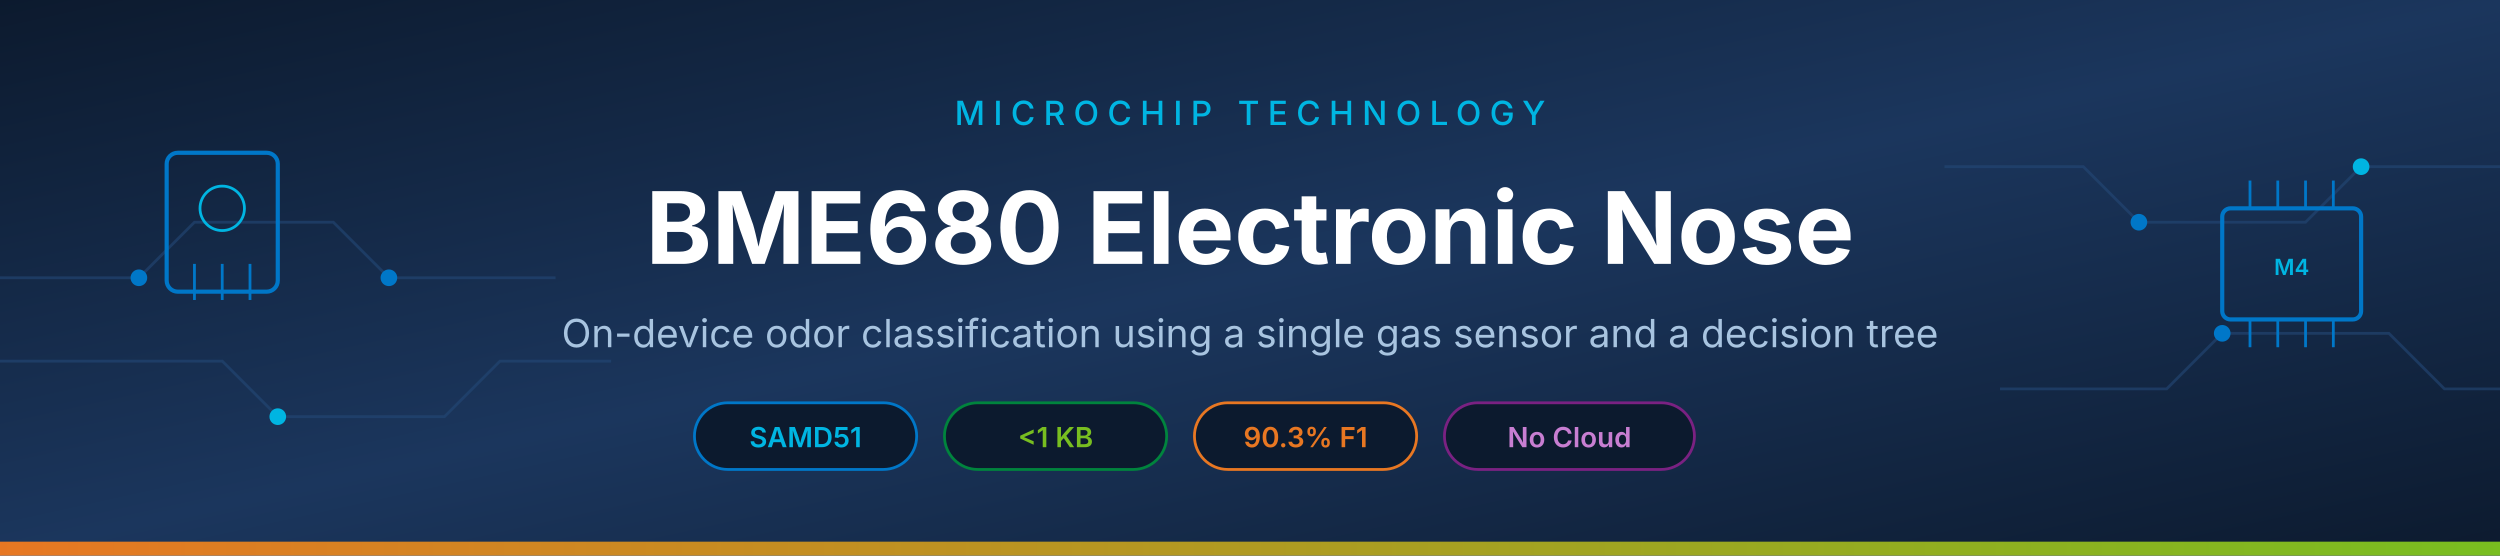
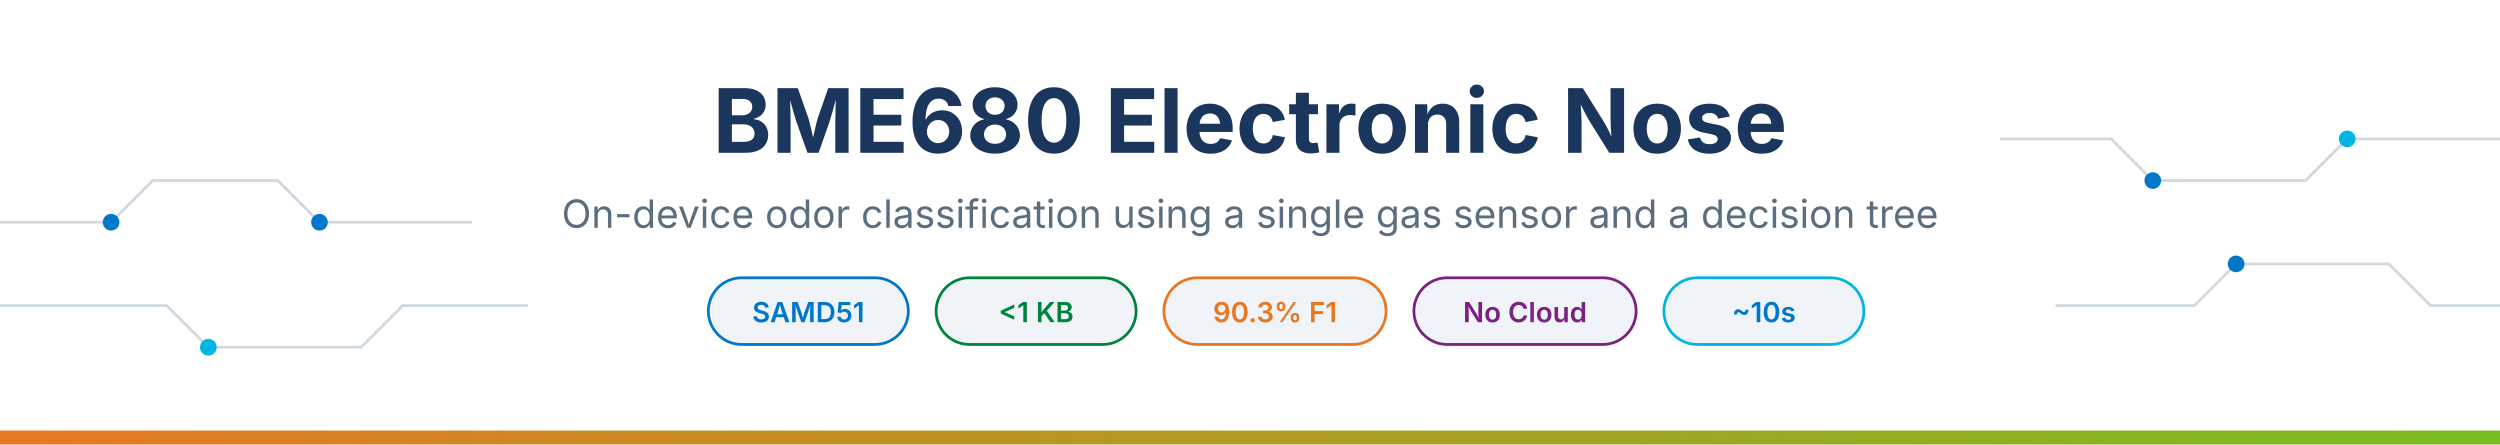
- <svg xmlns="http://www.w3.org/2000/svg" viewBox="0 0 900 200" font-family="-apple-system, BlinkMacSystemFont, 'Segoe UI', sans-serif">
+ <svg xmlns="http://www.w3.org/2000/svg" viewBox="0 0 900 160" font-family="-apple-system, BlinkMacSystemFont, 'Segoe UI', sans-serif">
  <defs>
-     <linearGradient id="bg-grad" x1="0%" y1="0%" x2="100%" y2="100%">
-       <stop offset="0%" style="stop-color:#0C1A2E" />
-       <stop offset="50%" style="stop-color:#1B365D" />
-       <stop offset="100%" style="stop-color:#0C1A2E" />
-     </linearGradient>
    <linearGradient id="accent" x1="0%" y1="0%" x2="100%" y2="0%">
      <stop offset="0%" style="stop-color:#E87722" />
      <stop offset="100%" style="stop-color:#78BE20" />
    </linearGradient>
  </defs>
-   <rect width="900" height="200" fill="url(#bg-grad)" />
-   <rect x="0" y="195" width="900" height="5" fill="url(#accent)" />
-   <path d="M0 100 L50 100 L70 80 L120 80 L140 100 L200 100" stroke="#234876" stroke-width="1" fill="none" opacity="0.6" />
-   <path d="M0 130 L80 130 L100 150 L160 150 L180 130 L220 130" stroke="#234876" stroke-width="1" fill="none" opacity="0.6" />
-   <path d="M700 60 L750 60 L770 80 L830 80 L850 60 L900 60" stroke="#234876" stroke-width="1" fill="none" opacity="0.6" />
-   <path d="M720 140 L780 140 L800 120 L860 120 L880 140 L900 140" stroke="#234876" stroke-width="1" fill="none" opacity="0.6" />
-   <circle cx="50" cy="100" r="3" fill="#0077C8" />
-   <circle cx="140" cy="100" r="3" fill="#0077C8" />
-   <circle cx="100" cy="150" r="3" fill="#00B5E2" />
-   <circle cx="770" cy="80" r="3" fill="#0077C8" />
-   <circle cx="850" cy="60" r="3" fill="#00B5E2" />
-   <circle cx="800" cy="120" r="3" fill="#0077C8" />
-   <text x="450" y="45" text-anchor="middle" fill="#00B5E2" font-size="12" letter-spacing="3" font-weight="500">MICROCHIP TECHNOLOGY</text>
-   <text x="450" y="95" text-anchor="middle" fill="#FFFFFF" font-size="36" font-weight="700">BME680 Electronic Nose</text>
-   <text x="450" y="125" text-anchor="middle" fill="#A8C4E0" font-size="14">On-device odor classification using a single gas sensor and a decision tree</text>
-   <rect x="250" y="145" width="80" height="24" rx="12" fill="#0C1A2E" stroke="#0077C8" stroke-width="1" />
-   <text x="290" y="161" text-anchor="middle" fill="#00B5E2" font-size="10" font-weight="600">SAMD51</text>
-   <rect x="340" y="145" width="80" height="24" rx="12" fill="#0C1A2E" stroke="#00843D" stroke-width="1" />
-   <text x="380" y="161" text-anchor="middle" fill="#78BE20" font-size="10" font-weight="600">&lt;1 KB</text>
-   <rect x="430" y="145" width="80" height="24" rx="12" fill="#0C1A2E" stroke="#E87722" stroke-width="1" />
-   <text x="470" y="161" text-anchor="middle" fill="#E87722" font-size="10" font-weight="600">90.3% F1</text>
-   <rect x="520" y="145" width="90" height="24" rx="12" fill="#0C1A2E" stroke="#7A2182" stroke-width="1" />
-   <text x="565" y="161" text-anchor="middle" fill="#C87ED2" font-size="10" font-weight="600">No Cloud</text>
-   <rect x="60" y="55" width="40" height="50" rx="4" fill="none" stroke="#0077C8" stroke-width="1.5" />
-   <circle cx="80" cy="75" r="8" fill="none" stroke="#00B5E2" stroke-width="1" />
-   <line x1="70" y1="95" x2="70" y2="108" stroke="#0077C8" stroke-width="1" />
-   <line x1="80" y1="95" x2="80" y2="108" stroke="#0077C8" stroke-width="1" />
-   <line x1="90" y1="95" x2="90" y2="108" stroke="#0077C8" stroke-width="1" />
-   <rect x="800" y="75" width="50" height="40" rx="3" fill="none" stroke="#0077C8" stroke-width="1.5" />
-   <line x1="810" y1="75" x2="810" y2="65" stroke="#0077C8" stroke-width="1" />
-   <line x1="820" y1="75" x2="820" y2="65" stroke="#0077C8" stroke-width="1" />
-   <line x1="830" y1="75" x2="830" y2="65" stroke="#0077C8" stroke-width="1" />
-   <line x1="840" y1="75" x2="840" y2="65" stroke="#0077C8" stroke-width="1" />
-   <line x1="810" y1="115" x2="810" y2="125" stroke="#0077C8" stroke-width="1" />
-   <line x1="820" y1="115" x2="820" y2="125" stroke="#0077C8" stroke-width="1" />
-   <line x1="830" y1="115" x2="830" y2="125" stroke="#0077C8" stroke-width="1" />
-   <line x1="840" y1="115" x2="840" y2="125" stroke="#0077C8" stroke-width="1" />
-   <text x="825" y="99" text-anchor="middle" fill="#00B5E2" font-size="8" font-weight="600">M4</text>
+   <rect width="900" height="160" fill="#FFFFFF" />
+   <rect x="0" y="155" width="900" height="5" fill="url(#accent)" />
+   <path d="M0 80 L40 80 L55 65 L100 65 L115 80 L170 80" stroke="#D0D8E0" stroke-width="1" fill="none" />
+   <path d="M0 110 L60 110 L75 125 L130 125 L145 110 L190 110" stroke="#D0D8E0" stroke-width="1" fill="none" />
+   <path d="M720 50 L760 50 L775 65 L830 65 L845 50 L900 50" stroke="#D0D8E0" stroke-width="1" fill="none" />
+   <path d="M740 110 L790 110 L805 95 L860 95 L875 110 L900 110" stroke="#D0D8E0" stroke-width="1" fill="none" />
+   <circle cx="40" cy="80" r="3" fill="#0077C8" />
+   <circle cx="115" cy="80" r="3" fill="#0077C8" />
+   <circle cx="75" cy="125" r="3" fill="#00B5E2" />
+   <circle cx="775" cy="65" r="3" fill="#0077C8" />
+   <circle cx="845" cy="50" r="3" fill="#00B5E2" />
+   <circle cx="805" cy="95" r="3" fill="#0077C8" />
+   <text x="450" y="55" text-anchor="middle" fill="#1B365D" font-size="32" font-weight="700">BME680 Electronic Nose</text>
+   <text x="450" y="82" text-anchor="middle" fill="#5A6E80" font-size="14">On-device odor classification using a single gas sensor and a decision tree</text>
+   <rect x="255" y="100" width="72" height="24" rx="12" fill="#F0F4F8" stroke="#0077C8" stroke-width="1" />
+   <text x="291" y="116" text-anchor="middle" fill="#0077C8" font-size="10" font-weight="600">SAMD51</text>
+   <rect x="337" y="100" width="72" height="24" rx="12" fill="#F0F4F8" stroke="#00843D" stroke-width="1" />
+   <text x="373" y="116" text-anchor="middle" fill="#00843D" font-size="10" font-weight="600">&lt;1 KB</text>
+   <rect x="419" y="100" width="80" height="24" rx="12" fill="#F0F4F8" stroke="#E87722" stroke-width="1" />
+   <text x="459" y="116" text-anchor="middle" fill="#E87722" font-size="10" font-weight="600">90.3% F1</text>
+   <rect x="509" y="100" width="80" height="24" rx="12" fill="#F0F4F8" stroke="#7A2182" stroke-width="1" />
+   <text x="549" y="116" text-anchor="middle" fill="#7A2182" font-size="10" font-weight="600">No Cloud</text>
+   <rect x="599" y="100" width="72" height="24" rx="12" fill="#F0F4F8" stroke="#00B5E2" stroke-width="1" />
+   <text x="635" y="116" text-anchor="middle" fill="#0077C8" font-size="10" font-weight="600">~10s</text>
</svg>
